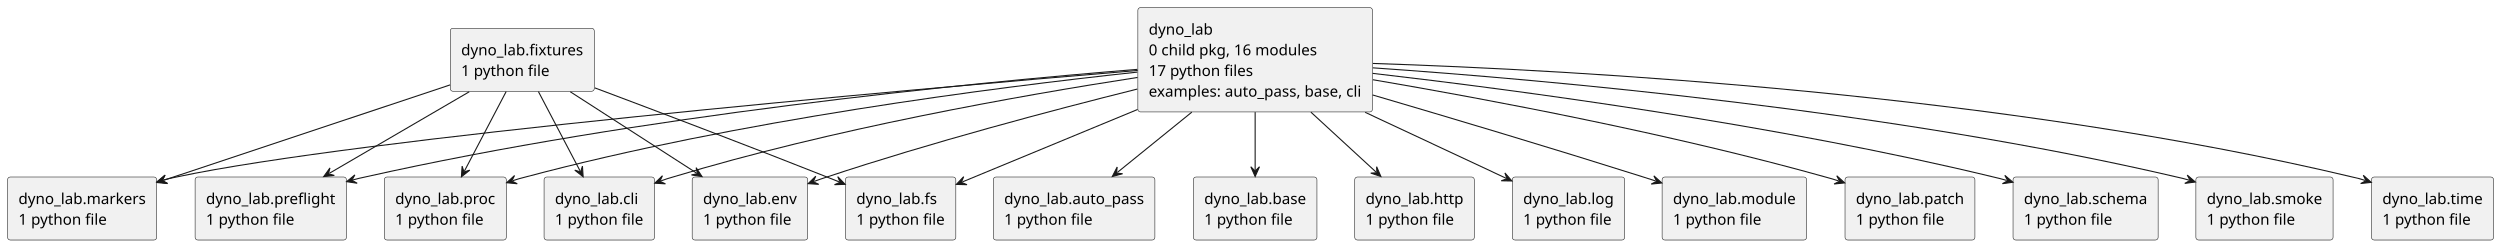
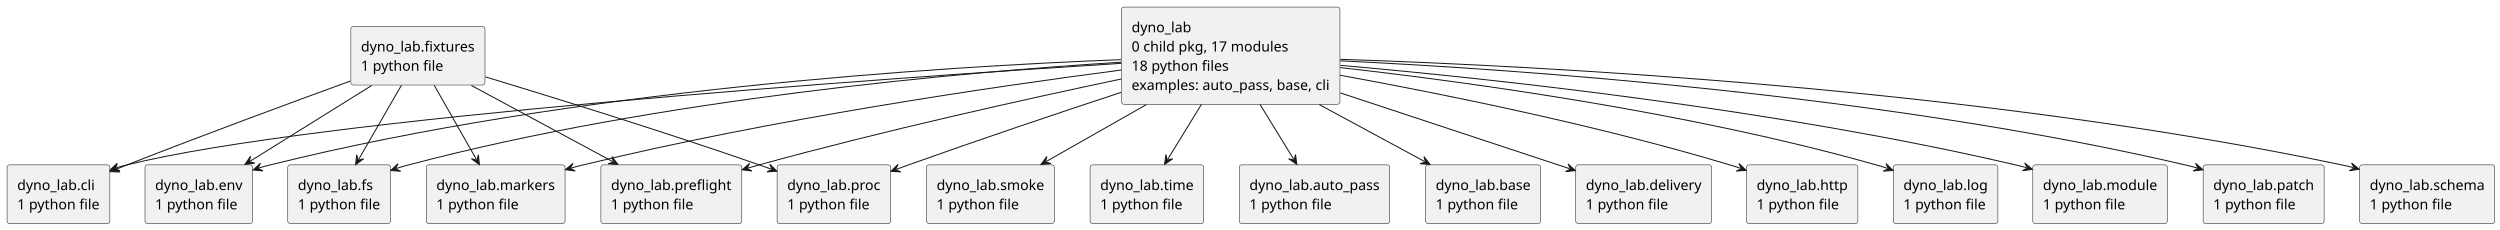
- <svg xmlns="http://www.w3.org/2000/svg" contentStyleType="text/css" data-diagram-type="DESCRIPTION" height="227px" preserveAspectRatio="none" style="width:2306px;height:227px;background:#FFFFFF;" version="1.1" viewBox="0 0 2306 227" width="2306px" zoomAndPan="magnify">
+ <svg xmlns="http://www.w3.org/2000/svg" contentStyleType="text/css" data-diagram-type="DESCRIPTION" height="227px" preserveAspectRatio="none" style="width:2476px;height:227px;background:#FFFFFF;" version="1.1" viewBox="0 0 2476 227" width="2476px" zoomAndPan="magnify">
  <defs />
  <g>
    <g class="entity" data-qualified-name="dyno_lab" data-source-line="4" id="ent0002">
-       <rect fill="#F1F1F1" height="96.272" rx="2.5" ry="2.5" style="stroke:#181818;stroke-width:0.5;" width="216.377" x="1049.56" y="7" />
-       <text fill="#000000" font-family="sans-serif" font-size="14" lengthAdjust="spacing" textLength="59.164" x="1059.56" y="31.966">dyno_lab</text>
-       <text fill="#000000" font-family="sans-serif" font-size="14" lengthAdjust="spacing" textLength="155.273" x="1059.56" y="51.034">0 child pkg, 16 modules</text>
-       <text fill="#000000" font-family="sans-serif" font-size="14" lengthAdjust="spacing" textLength="96.516" x="1059.56" y="70.102">17 python files</text>
-       <text fill="#000000" font-family="sans-serif" font-size="14" lengthAdjust="spacing" textLength="196.377" x="1059.56" y="89.17">examples: auto_pass, base, cli</text>
+       <rect fill="#F1F1F1" height="96.272" rx="2.5" ry="2.5" style="stroke:#181818;stroke-width:0.5;" width="216.377" x="1110.71" y="7" />
+       <text fill="#000000" font-family="sans-serif" font-size="14" lengthAdjust="spacing" textLength="59.164" x="1120.71" y="31.966">dyno_lab</text>
+       <text fill="#000000" font-family="sans-serif" font-size="14" lengthAdjust="spacing" textLength="155.273" x="1120.71" y="51.034">0 child pkg, 17 modules</text>
+       <text fill="#000000" font-family="sans-serif" font-size="14" lengthAdjust="spacing" textLength="96.516" x="1120.71" y="70.102">18 python files</text>
+       <text fill="#000000" font-family="sans-serif" font-size="14" lengthAdjust="spacing" textLength="196.377" x="1120.71" y="89.17">examples: auto_pass, base, cli</text>
    </g>
    <g class="entity" data-qualified-name="dyno_lab.auto_pass" data-source-line="5" id="ent0003">
-       <rect fill="#F1F1F1" height="58.136" rx="2.5" ry="2.5" style="stroke:#181818;stroke-width:0.5;" width="149.037" x="916.23" y="163.27" />
-       <text fill="#000000" font-family="sans-serif" font-size="14" lengthAdjust="spacing" textLength="129.037" x="926.23" y="188.236">dyno_lab.auto_pass</text>
-       <text fill="#000000" font-family="sans-serif" font-size="14" lengthAdjust="spacing" textLength="81.802" x="926.23" y="207.304">1 python file</text>
+       <rect fill="#F1F1F1" height="58.136" rx="2.5" ry="2.5" style="stroke:#181818;stroke-width:0.5;" width="149.037" x="1227.38" y="163.27" />
+       <text fill="#000000" font-family="sans-serif" font-size="14" lengthAdjust="spacing" textLength="129.037" x="1237.38" y="188.236">dyno_lab.auto_pass</text>
+       <text fill="#000000" font-family="sans-serif" font-size="14" lengthAdjust="spacing" textLength="81.802" x="1237.38" y="207.304">1 python file</text>
    </g>
    <g class="entity" data-qualified-name="dyno_lab.base" data-source-line="6" id="ent0004">
-       <rect fill="#F1F1F1" height="58.136" rx="2.5" ry="2.5" style="stroke:#181818;stroke-width:0.5;" width="113.982" x="1100.76" y="163.27" />
-       <text fill="#000000" font-family="sans-serif" font-size="14" lengthAdjust="spacing" textLength="93.982" x="1110.76" y="188.236">dyno_lab.base</text>
-       <text fill="#000000" font-family="sans-serif" font-size="14" lengthAdjust="spacing" textLength="81.802" x="1110.76" y="207.304">1 python file</text>
+       <rect fill="#F1F1F1" height="58.136" rx="2.5" ry="2.5" style="stroke:#181818;stroke-width:0.5;" width="113.982" x="1411.91" y="163.27" />
+       <text fill="#000000" font-family="sans-serif" font-size="14" lengthAdjust="spacing" textLength="93.982" x="1421.91" y="188.236">dyno_lab.base</text>
+       <text fill="#000000" font-family="sans-serif" font-size="14" lengthAdjust="spacing" textLength="81.802" x="1421.91" y="207.304">1 python file</text>
    </g>
    <g class="entity" data-qualified-name="dyno_lab.cli" data-source-line="7" id="ent0005">
-       <rect fill="#F1F1F1" height="58.136" rx="2.5" ry="2.5" style="stroke:#181818;stroke-width:0.5;" width="101.802" x="501.85" y="163.27" />
-       <text fill="#000000" font-family="sans-serif" font-size="14" lengthAdjust="spacing" textLength="76.86" x="511.85" y="188.236">dyno_lab.cli</text>
-       <text fill="#000000" font-family="sans-serif" font-size="14" lengthAdjust="spacing" textLength="81.802" x="511.85" y="207.304">1 python file</text>
-     </g>
-     <g class="entity" data-qualified-name="dyno_lab.env" data-source-line="8" id="ent0006">
-       <rect fill="#F1F1F1" height="58.136" rx="2.5" ry="2.5" style="stroke:#181818;stroke-width:0.5;" width="106.576" x="638.46" y="163.27" />
-       <text fill="#000000" font-family="sans-serif" font-size="14" lengthAdjust="spacing" textLength="86.576" x="648.46" y="188.236">dyno_lab.env</text>
-       <text fill="#000000" font-family="sans-serif" font-size="14" lengthAdjust="spacing" textLength="81.802" x="648.46" y="207.304">1 python file</text>
-     </g>
-     <g class="entity" data-qualified-name="dyno_lab.fixtures" data-source-line="9" id="ent0007">
-       <rect fill="#F1F1F1" height="58.136" rx="2.5" ry="2.5" style="stroke:#181818;stroke-width:0.5;" width="132.84" x="415.33" y="26.07" />
-       <text fill="#000000" font-family="sans-serif" font-size="14" lengthAdjust="spacing" textLength="112.84" x="425.33" y="51.036">dyno_lab.fixtures</text>
-       <text fill="#000000" font-family="sans-serif" font-size="14" lengthAdjust="spacing" textLength="81.802" x="425.33" y="70.104">1 python file</text>
-     </g>
-     <g class="entity" data-qualified-name="dyno_lab.fs" data-source-line="10" id="ent0008">
-       <rect fill="#F1F1F1" height="58.136" rx="2.5" ry="2.5" style="stroke:#181818;stroke-width:0.5;" width="101.802" x="779.85" y="163.27" />
-       <text fill="#000000" font-family="sans-serif" font-size="14" lengthAdjust="spacing" textLength="74.438" x="789.85" y="188.236">dyno_lab.fs</text>
-       <text fill="#000000" font-family="sans-serif" font-size="14" lengthAdjust="spacing" textLength="81.802" x="789.85" y="207.304">1 python file</text>
-     </g>
-     <g class="entity" data-qualified-name="dyno_lab.http" data-source-line="11" id="ent0009">
-       <rect fill="#F1F1F1" height="58.136" rx="2.5" ry="2.5" style="stroke:#181818;stroke-width:0.5;" width="110.286" x="1249.61" y="163.27" />
-       <text fill="#000000" font-family="sans-serif" font-size="14" lengthAdjust="spacing" textLength="90.286" x="1259.61" y="188.236">dyno_lab.http</text>
-       <text fill="#000000" font-family="sans-serif" font-size="14" lengthAdjust="spacing" textLength="81.802" x="1259.61" y="207.304">1 python file</text>
-     </g>
-     <g class="entity" data-qualified-name="dyno_lab.log" data-source-line="12" id="ent0010">
-       <rect fill="#F1F1F1" height="58.136" rx="2.5" ry="2.5" style="stroke:#181818;stroke-width:0.5;" width="103.608" x="1394.95" y="163.27" />
-       <text fill="#000000" font-family="sans-serif" font-size="14" lengthAdjust="spacing" textLength="83.608" x="1404.95" y="188.236">dyno_lab.log</text>
-       <text fill="#000000" font-family="sans-serif" font-size="14" lengthAdjust="spacing" textLength="81.802" x="1404.95" y="207.304">1 python file</text>
-     </g>
-     <g class="entity" data-qualified-name="dyno_lab.markers" data-source-line="13" id="ent0011">
-       <rect fill="#F1F1F1" height="58.136" rx="2.5" ry="2.5" style="stroke:#181818;stroke-width:0.5;" width="137.502" x="7" y="163.27" />
-       <text fill="#000000" font-family="sans-serif" font-size="14" lengthAdjust="spacing" textLength="117.502" x="17" y="188.236">dyno_lab.markers</text>
+       <rect fill="#F1F1F1" height="58.136" rx="2.5" ry="2.5" style="stroke:#181818;stroke-width:0.5;" width="101.802" x="7" y="163.27" />
+       <text fill="#000000" font-family="sans-serif" font-size="14" lengthAdjust="spacing" textLength="76.86" x="17" y="188.236">dyno_lab.cli</text>
      <text fill="#000000" font-family="sans-serif" font-size="14" lengthAdjust="spacing" textLength="81.802" x="17" y="207.304">1 python file</text>
    </g>
-     <g class="entity" data-qualified-name="dyno_lab.module" data-source-line="14" id="ent0012">
-       <rect fill="#F1F1F1" height="58.136" rx="2.5" ry="2.5" style="stroke:#181818;stroke-width:0.5;" width="133.246" x="1533.13" y="163.27" />
-       <text fill="#000000" font-family="sans-serif" font-size="14" lengthAdjust="spacing" textLength="113.246" x="1543.13" y="188.236">dyno_lab.module</text>
-       <text fill="#000000" font-family="sans-serif" font-size="14" lengthAdjust="spacing" textLength="81.802" x="1543.13" y="207.304">1 python file</text>
+     <g class="entity" data-qualified-name="dyno_lab.delivery" data-source-line="8" id="ent0006">
+       <rect fill="#F1F1F1" height="58.136" rx="2.5" ry="2.5" style="stroke:#181818;stroke-width:0.5;" width="134.576" x="1560.61" y="163.27" />
+       <text fill="#000000" font-family="sans-serif" font-size="14" lengthAdjust="spacing" textLength="114.576" x="1570.61" y="188.236">dyno_lab.delivery</text>
+       <text fill="#000000" font-family="sans-serif" font-size="14" lengthAdjust="spacing" textLength="81.802" x="1570.61" y="207.304">1 python file</text>
    </g>
-     <g class="entity" data-qualified-name="dyno_lab.patch" data-source-line="15" id="ent0013">
-       <rect fill="#F1F1F1" height="58.136" rx="2.5" ry="2.5" style="stroke:#181818;stroke-width:0.5;" width="119.806" x="1701.85" y="163.27" />
-       <text fill="#000000" font-family="sans-serif" font-size="14" lengthAdjust="spacing" textLength="99.806" x="1711.85" y="188.236">dyno_lab.patch</text>
-       <text fill="#000000" font-family="sans-serif" font-size="14" lengthAdjust="spacing" textLength="81.802" x="1711.85" y="207.304">1 python file</text>
+     <g class="entity" data-qualified-name="dyno_lab.env" data-source-line="9" id="ent0007">
+       <rect fill="#F1F1F1" height="58.136" rx="2.5" ry="2.5" style="stroke:#181818;stroke-width:0.5;" width="106.576" x="143.61" y="163.27" />
+       <text fill="#000000" font-family="sans-serif" font-size="14" lengthAdjust="spacing" textLength="86.576" x="153.61" y="188.236">dyno_lab.env</text>
+       <text fill="#000000" font-family="sans-serif" font-size="14" lengthAdjust="spacing" textLength="81.802" x="153.61" y="207.304">1 python file</text>
    </g>
-     <g class="entity" data-qualified-name="dyno_lab.preflight" data-source-line="16" id="ent0014">
-       <rect fill="#F1F1F1" height="58.136" rx="2.5" ry="2.5" style="stroke:#181818;stroke-width:0.5;" width="139.56" x="179.97" y="163.27" />
-       <text fill="#000000" font-family="sans-serif" font-size="14" lengthAdjust="spacing" textLength="119.559" x="189.97" y="188.236">dyno_lab.preflight</text>
-       <text fill="#000000" font-family="sans-serif" font-size="14" lengthAdjust="spacing" textLength="81.802" x="189.97" y="207.304">1 python file</text>
+     <g class="entity" data-qualified-name="dyno_lab.fixtures" data-source-line="10" id="ent0008">
+       <rect fill="#F1F1F1" height="58.136" rx="2.5" ry="2.5" style="stroke:#181818;stroke-width:0.5;" width="132.84" x="347.48" y="26.07" />
+       <text fill="#000000" font-family="sans-serif" font-size="14" lengthAdjust="spacing" textLength="112.84" x="357.48" y="51.036">dyno_lab.fixtures</text>
+       <text fill="#000000" font-family="sans-serif" font-size="14" lengthAdjust="spacing" textLength="81.802" x="357.48" y="70.104">1 python file</text>
    </g>
-     <g class="entity" data-qualified-name="dyno_lab.proc" data-source-line="17" id="ent0015">
-       <rect fill="#F1F1F1" height="58.136" rx="2.5" ry="2.5" style="stroke:#181818;stroke-width:0.5;" width="112.498" x="354.5" y="163.27" />
-       <text fill="#000000" font-family="sans-serif" font-size="14" lengthAdjust="spacing" textLength="92.498" x="364.5" y="188.236">dyno_lab.proc</text>
-       <text fill="#000000" font-family="sans-serif" font-size="14" lengthAdjust="spacing" textLength="81.802" x="364.5" y="207.304">1 python file</text>
+     <g class="entity" data-qualified-name="dyno_lab.fs" data-source-line="11" id="ent0009">
+       <rect fill="#F1F1F1" height="58.136" rx="2.5" ry="2.5" style="stroke:#181818;stroke-width:0.5;" width="101.802" x="285" y="163.27" />
+       <text fill="#000000" font-family="sans-serif" font-size="14" lengthAdjust="spacing" textLength="74.438" x="295" y="188.236">dyno_lab.fs</text>
+       <text fill="#000000" font-family="sans-serif" font-size="14" lengthAdjust="spacing" textLength="81.802" x="295" y="207.304">1 python file</text>
    </g>
-     <g class="entity" data-qualified-name="dyno_lab.schema" data-source-line="18" id="ent0016">
-       <rect fill="#F1F1F1" height="58.136" rx="2.5" ry="2.5" style="stroke:#181818;stroke-width:0.5;" width="133.834" x="1856.83" y="163.27" />
-       <text fill="#000000" font-family="sans-serif" font-size="14" lengthAdjust="spacing" textLength="113.834" x="1866.83" y="188.236">dyno_lab.schema</text>
-       <text fill="#000000" font-family="sans-serif" font-size="14" lengthAdjust="spacing" textLength="81.802" x="1866.83" y="207.304">1 python file</text>
+     <g class="entity" data-qualified-name="dyno_lab.http" data-source-line="12" id="ent0010">
+       <rect fill="#F1F1F1" height="58.136" rx="2.5" ry="2.5" style="stroke:#181818;stroke-width:0.5;" width="110.286" x="1729.76" y="163.27" />
+       <text fill="#000000" font-family="sans-serif" font-size="14" lengthAdjust="spacing" textLength="90.286" x="1739.76" y="188.236">dyno_lab.http</text>
+       <text fill="#000000" font-family="sans-serif" font-size="14" lengthAdjust="spacing" textLength="81.802" x="1739.76" y="207.304">1 python file</text>
    </g>
-     <g class="entity" data-qualified-name="dyno_lab.smoke" data-source-line="19" id="ent0017">
-       <rect fill="#F1F1F1" height="58.136" rx="2.5" ry="2.5" style="stroke:#181818;stroke-width:0.5;" width="126.554" x="2025.47" y="163.27" />
-       <text fill="#000000" font-family="sans-serif" font-size="14" lengthAdjust="spacing" textLength="106.554" x="2035.47" y="188.236">dyno_lab.smoke</text>
-       <text fill="#000000" font-family="sans-serif" font-size="14" lengthAdjust="spacing" textLength="81.802" x="2035.47" y="207.304">1 python file</text>
+     <g class="entity" data-qualified-name="dyno_lab.log" data-source-line="13" id="ent0011">
+       <rect fill="#F1F1F1" height="58.136" rx="2.5" ry="2.5" style="stroke:#181818;stroke-width:0.5;" width="103.608" x="1875.1" y="163.27" />
+       <text fill="#000000" font-family="sans-serif" font-size="14" lengthAdjust="spacing" textLength="83.608" x="1885.1" y="188.236">dyno_lab.log</text>
+       <text fill="#000000" font-family="sans-serif" font-size="14" lengthAdjust="spacing" textLength="81.802" x="1885.1" y="207.304">1 python file</text>
    </g>
-     <g class="entity" data-qualified-name="dyno_lab.time" data-source-line="20" id="ent0018">
-       <rect fill="#F1F1F1" height="58.136" rx="2.5" ry="2.5" style="stroke:#181818;stroke-width:0.5;" width="112.568" x="2187.47" y="163.27" />
-       <text fill="#000000" font-family="sans-serif" font-size="14" lengthAdjust="spacing" textLength="92.568" x="2197.47" y="188.236">dyno_lab.time</text>
-       <text fill="#000000" font-family="sans-serif" font-size="14" lengthAdjust="spacing" textLength="81.802" x="2197.47" y="207.304">1 python file</text>
+     <g class="entity" data-qualified-name="dyno_lab.markers" data-source-line="14" id="ent0012">
+       <rect fill="#F1F1F1" height="58.136" rx="2.5" ry="2.5" style="stroke:#181818;stroke-width:0.5;" width="137.502" x="422.15" y="163.27" />
+       <text fill="#000000" font-family="sans-serif" font-size="14" lengthAdjust="spacing" textLength="117.502" x="432.15" y="188.236">dyno_lab.markers</text>
+       <text fill="#000000" font-family="sans-serif" font-size="14" lengthAdjust="spacing" textLength="81.802" x="432.15" y="207.304">1 python file</text>
    </g>
-     <g class="link" data-entity-1="ent0002" data-entity-2="ent0003" data-link-type="dependency" data-source-line="21" id="lnk19">
-       <path d="M1099.34,103.43 C1074.89,123.23 1051.934,141.816 1030.664,159.026" fill="none" id="dyno_lab-to-dyno_lab.auto_pass" style="stroke:#181818;stroke-width:1;" />
-       <polygon fill="#181818" points="1026,162.8,1035.513,160.249,1029.887,159.655,1030.48,154.029,1026,162.8" style="stroke:#181818;stroke-width:1;" />
+     <g class="entity" data-qualified-name="dyno_lab.module" data-source-line="15" id="ent0013">
+       <rect fill="#F1F1F1" height="58.136" rx="2.5" ry="2.5" style="stroke:#181818;stroke-width:0.5;" width="133.246" x="2013.28" y="163.27" />
+       <text fill="#000000" font-family="sans-serif" font-size="14" lengthAdjust="spacing" textLength="113.246" x="2023.28" y="188.236">dyno_lab.module</text>
+       <text fill="#000000" font-family="sans-serif" font-size="14" lengthAdjust="spacing" textLength="81.802" x="2023.28" y="207.304">1 python file</text>
    </g>
-     <g class="link" data-entity-1="ent0002" data-entity-2="ent0004" data-link-type="dependency" data-source-line="22" id="lnk20">
-       <path d="M1157.75,103.43 C1157.75,123.23 1157.75,139.59 1157.75,156.8" fill="none" id="dyno_lab-to-dyno_lab.base" style="stroke:#181818;stroke-width:1;" />
-       <polygon fill="#181818" points="1157.75,162.8,1161.75,153.8,1157.75,157.8,1153.75,153.8,1157.75,162.8" style="stroke:#181818;stroke-width:1;" />
+     <g class="entity" data-qualified-name="dyno_lab.patch" data-source-line="16" id="ent0014">
+       <rect fill="#F1F1F1" height="58.136" rx="2.5" ry="2.5" style="stroke:#181818;stroke-width:0.5;" width="119.806" x="2182" y="163.27" />
+       <text fill="#000000" font-family="sans-serif" font-size="14" lengthAdjust="spacing" textLength="99.806" x="2192" y="188.236">dyno_lab.patch</text>
+       <text fill="#000000" font-family="sans-serif" font-size="14" lengthAdjust="spacing" textLength="81.802" x="2192" y="207.304">1 python file</text>
    </g>
-     <g class="link" data-entity-1="ent0002" data-entity-2="ent0005" data-link-type="dependency" data-source-line="23" id="lnk21">
-       <path d="M1049.25,71.43 C939.69,88.34 766.32,119.17 620.75,163.27 C615.25,164.94 615.205,164.801 609.605,166.881" fill="none" id="dyno_lab-to-dyno_lab.cli" style="stroke:#181818;stroke-width:1;" />
-       <polygon fill="#181818" points="603.98,168.97,613.81,169.586,608.667,167.229,611.024,162.087,603.98,168.97" style="stroke:#181818;stroke-width:1;" />
+     <g class="entity" data-qualified-name="dyno_lab.preflight" data-source-line="17" id="ent0015">
+       <rect fill="#F1F1F1" height="58.136" rx="2.5" ry="2.5" style="stroke:#181818;stroke-width:0.5;" width="139.56" x="595.12" y="163.27" />
+       <text fill="#000000" font-family="sans-serif" font-size="14" lengthAdjust="spacing" textLength="119.559" x="605.12" y="188.236">dyno_lab.preflight</text>
+       <text fill="#000000" font-family="sans-serif" font-size="14" lengthAdjust="spacing" textLength="81.802" x="605.12" y="207.304">1 python file</text>
    </g>
-     <g class="link" data-entity-1="ent0002" data-entity-2="ent0006" data-link-type="dependency" data-source-line="24" id="lnk22">
-       <path d="M1049.07,82.14 C969.17,102.09 858.34,131.53 762.75,163.27 C757.09,165.15 756.856,165.155 751.026,167.315" fill="none" id="dyno_lab-to-dyno_lab.env" style="stroke:#181818;stroke-width:1;" />
-       <polygon fill="#181818" points="745.4,169.4,755.229,170.024,750.088,167.663,752.45,162.522,745.4,169.4" style="stroke:#181818;stroke-width:1;" />
+     <g class="entity" data-qualified-name="dyno_lab.proc" data-source-line="18" id="ent0016">
+       <rect fill="#F1F1F1" height="58.136" rx="2.5" ry="2.5" style="stroke:#181818;stroke-width:0.5;" width="112.498" x="769.65" y="163.27" />
+       <text fill="#000000" font-family="sans-serif" font-size="14" lengthAdjust="spacing" textLength="92.498" x="779.65" y="188.236">dyno_lab.proc</text>
+       <text fill="#000000" font-family="sans-serif" font-size="14" lengthAdjust="spacing" textLength="81.802" x="779.65" y="207.304">1 python file</text>
    </g>
-     <g class="link" data-entity-1="ent0002" data-entity-2="ent0008" data-link-type="dependency" data-source-line="25" id="lnk23">
-       <path d="M1049.32,100.97 C992.99,124.26 932.325,149.348 887.665,167.808" fill="none" id="dyno_lab-to-dyno_lab.fs" style="stroke:#181818;stroke-width:1;" />
-       <polygon fill="#181818" points="882.12,170.1,891.966,170.359,886.741,168.19,888.909,162.965,882.12,170.1" style="stroke:#181818;stroke-width:1;" />
+     <g class="entity" data-qualified-name="dyno_lab.schema" data-source-line="19" id="ent0017">
+       <rect fill="#F1F1F1" height="58.136" rx="2.5" ry="2.5" style="stroke:#181818;stroke-width:0.5;" width="133.834" x="2336.98" y="163.27" />
+       <text fill="#000000" font-family="sans-serif" font-size="14" lengthAdjust="spacing" textLength="113.834" x="2346.98" y="188.236">dyno_lab.schema</text>
+       <text fill="#000000" font-family="sans-serif" font-size="14" lengthAdjust="spacing" textLength="81.802" x="2346.98" y="207.304">1 python file</text>
    </g>
-     <g class="link" data-entity-1="ent0002" data-entity-2="ent0009" data-link-type="dependency" data-source-line="26" id="lnk24">
-       <path d="M1209.16,103.43 C1230.69,123.23 1250.583,141.529 1269.303,158.739" fill="none" id="dyno_lab-to-dyno_lab.http" style="stroke:#181818;stroke-width:1;" />
-       <polygon fill="#181818" points="1273.72,162.8,1269.802,153.764,1270.039,159.416,1264.387,159.654,1273.72,162.8" style="stroke:#181818;stroke-width:1;" />
+     <g class="entity" data-qualified-name="dyno_lab.smoke" data-source-line="20" id="ent0018">
+       <rect fill="#F1F1F1" height="58.136" rx="2.5" ry="2.5" style="stroke:#181818;stroke-width:0.5;" width="126.554" x="917.62" y="163.27" />
+       <text fill="#000000" font-family="sans-serif" font-size="14" lengthAdjust="spacing" textLength="106.554" x="927.62" y="188.236">dyno_lab.smoke</text>
+       <text fill="#000000" font-family="sans-serif" font-size="14" lengthAdjust="spacing" textLength="81.802" x="927.62" y="207.304">1 python file</text>
    </g>
-     <g class="link" data-entity-1="ent0002" data-entity-2="ent0010" data-link-type="dependency" data-source-line="27" id="lnk25">
-       <path d="M1259.23,103.62 C1304.94,125 1351.526,146.787 1389.156,164.397" fill="none" id="dyno_lab-to-dyno_lab.log" style="stroke:#181818;stroke-width:1;" />
-       <polygon fill="#181818" points="1394.59,166.94,1388.134,159.502,1390.061,164.821,1384.743,166.748,1394.59,166.94" style="stroke:#181818;stroke-width:1;" />
+     <g class="entity" data-qualified-name="dyno_lab.time" data-source-line="21" id="ent0019">
+       <rect fill="#F1F1F1" height="58.136" rx="2.5" ry="2.5" style="stroke:#181818;stroke-width:0.5;" width="112.568" x="1079.62" y="163.27" />
+       <text fill="#000000" font-family="sans-serif" font-size="14" lengthAdjust="spacing" textLength="92.568" x="1089.62" y="188.236">dyno_lab.time</text>
+       <text fill="#000000" font-family="sans-serif" font-size="14" lengthAdjust="spacing" textLength="81.802" x="1089.62" y="207.304">1 python file</text>
    </g>
-     <g class="link" data-entity-1="ent0002" data-entity-2="ent0011" data-link-type="dependency" data-source-line="28" id="lnk26">
-       <path d="M1049.39,64.98 C827.86,83.52 329.93,127.7 162.75,163.27 C156.85,164.53 156.579,164.451 150.529,166.101" fill="none" id="dyno_lab-to-dyno_lab.markers" style="stroke:#181818;stroke-width:1;" />
-       <polygon fill="#181818" points="144.74,167.68,154.475,169.171,149.564,166.364,152.37,161.453,144.74,167.68" style="stroke:#181818;stroke-width:1;" />
+     <g class="link" data-entity-1="ent0002" data-entity-2="ent0003" data-link-type="dependency" data-source-line="22" id="lnk20">
+       <path d="M1247.93,103.43 C1260.08,123.23 1270.67,140.477 1281.24,157.687" fill="none" id="dyno_lab-to-dyno_lab.auto_pass" style="stroke:#181818;stroke-width:1;" />
+       <polygon fill="#181818" points="1284.38,162.8,1283.078,153.037,1281.763,158.539,1276.261,157.224,1284.38,162.8" style="stroke:#181818;stroke-width:1;" />
    </g>
-     <g class="link" data-entity-1="ent0002" data-entity-2="ent0012" data-link-type="dependency" data-source-line="29" id="lnk27">
-       <path d="M1266.12,87.6 C1337.26,108.49 1432.25,136.84 1515.75,163.27 C1521.32,165.04 1521.384,165.044 1527.164,166.924" fill="none" id="dyno_lab-to-dyno_lab.module" style="stroke:#181818;stroke-width:1;" />
-       <polygon fill="#181818" points="1532.87,168.78,1525.549,162.192,1528.115,167.233,1523.074,169.8,1532.87,168.78" style="stroke:#181818;stroke-width:1;" />
+     <g class="link" data-entity-1="ent0002" data-entity-2="ent0004" data-link-type="dependency" data-source-line="23" id="lnk21">
+       <path d="M1306.69,103.62 C1343.27,123.4 1379.252,142.856 1411.002,160.026" fill="none" id="dyno_lab-to-dyno_lab.base" style="stroke:#181818;stroke-width:1;" />
+       <polygon fill="#181818" points="1416.28,162.88,1410.266,155.08,1411.882,160.502,1406.461,162.117,1416.28,162.88" style="stroke:#181818;stroke-width:1;" />
    </g>
-     <g class="link" data-entity-1="ent0002" data-entity-2="ent0013" data-link-type="dependency" data-source-line="30" id="lnk28">
-       <path d="M1266.38,73.54 C1373.51,91.8 1541.4,123.39 1683.75,163.27 C1689.57,164.9 1689.876,164.9 1695.856,166.85" fill="none" id="dyno_lab-to-dyno_lab.patch" style="stroke:#181818;stroke-width:1;" />
-       <polygon fill="#181818" points="1701.56,168.71,1694.244,162.117,1696.806,167.16,1691.763,169.723,1701.56,168.71" style="stroke:#181818;stroke-width:1;" />
+     <g class="link" data-entity-1="ent0002" data-entity-2="ent0005" data-link-type="dependency" data-source-line="24" id="lnk22">
+       <path d="M1110.54,62.7 C872.54,77.78 310.66,117.16 125.9,163.27 C120.32,164.67 120.274,164.462 114.634,166.431" fill="none" id="dyno_lab-to-dyno_lab.cli" style="stroke:#181818;stroke-width:1;" />
+       <polygon fill="#181818" points="108.97,168.41,118.786,169.219,113.69,166.761,116.148,161.666,108.97,168.41" style="stroke:#181818;stroke-width:1;" />
    </g>
-     <g class="link" data-entity-1="ent0002" data-entity-2="ent0014" data-link-type="dependency" data-source-line="31" id="lnk29">
-       <path d="M1049.07,63.98 C890.85,76.81 588.5,106.74 336.75,163.27 C331.18,164.53 331.234,164.385 325.504,165.965" fill="none" id="dyno_lab-to-dyno_lab.preflight" style="stroke:#181818;stroke-width:1;" />
-       <polygon fill="#181818" points="319.72,167.56,329.459,169.024,324.54,166.231,327.333,161.311,319.72,167.56" style="stroke:#181818;stroke-width:1;" />
+     <g class="link" data-entity-1="ent0002" data-entity-2="ent0006" data-link-type="dependency" data-source-line="25" id="lnk23">
+       <path d="M1327.43,92.02 C1401.39,116.46 1491.303,146.187 1554.583,167.107" fill="none" id="dyno_lab-to-dyno_lab.delivery" style="stroke:#181818;stroke-width:1;" />
+       <polygon fill="#181818" points="1560.28,168.99,1552.99,162.367,1555.533,167.421,1550.479,169.963,1560.28,168.99" style="stroke:#181818;stroke-width:1;" />
    </g>
-     <g class="link" data-entity-1="ent0002" data-entity-2="ent0015" data-link-type="dependency" data-source-line="32" id="lnk30">
-       <path d="M1049.1,66.51 C914.86,80.91 680.25,111.22 484.75,163.27 C479.04,164.79 478.853,164.706 473.023,166.646" fill="none" id="dyno_lab-to-dyno_lab.proc" style="stroke:#181818;stroke-width:1;" />
-       <polygon fill="#181818" points="467.33,168.54,477.133,169.494,472.074,166.961,474.607,161.903,467.33,168.54" style="stroke:#181818;stroke-width:1;" />
+     <g class="link" data-entity-1="ent0002" data-entity-2="ent0007" data-link-type="dependency" data-source-line="26" id="lnk24">
+       <path d="M1110.29,59.08 C931.94,65.96 566.95,88.72 267.9,163.27 C262.24,164.68 262.114,164.519 256.374,166.459" fill="none" id="dyno_lab-to-dyno_lab.env" style="stroke:#181818;stroke-width:1;" />
+       <polygon fill="#181818" points="250.69,168.38,260.497,169.288,255.427,166.779,257.935,161.709,250.69,168.38" style="stroke:#181818;stroke-width:1;" />
    </g>
-     <g class="link" data-entity-1="ent0002" data-entity-2="ent0016" data-link-type="dependency" data-source-line="33" id="lnk31">
-       <path d="M1266.15,67.67 C1401.42,83.31 1639.26,114.98 1838.75,163.27 C1844.64,164.7 1844.948,164.667 1851.008,166.427" fill="none" id="dyno_lab-to-dyno_lab.schema" style="stroke:#181818;stroke-width:1;" />
-       <polygon fill="#181818" points="1856.77,168.1,1849.243,161.749,1851.968,166.706,1847.012,169.431,1856.77,168.1" style="stroke:#181818;stroke-width:1;" />
+     <g class="link" data-entity-1="ent0002" data-entity-2="ent0009" data-link-type="dependency" data-source-line="27" id="lnk25">
+       <path d="M1110.54,61.59 C952.93,71.5 652.25,97.84 404.9,163.27 C399.02,164.83 398.635,164.755 392.685,166.865" fill="none" id="dyno_lab-to-dyno_lab.fs" style="stroke:#181818;stroke-width:1;" />
+       <polygon fill="#181818" points="387.03,168.87,396.849,169.632,391.743,167.199,394.175,162.092,387.03,168.87" style="stroke:#181818;stroke-width:1;" />
    </g>
-     <g class="link" data-entity-1="ent0002" data-entity-2="ent0017" data-link-type="dependency" data-source-line="34" id="lnk32">
-       <path d="M1266.37,62.57 C1429.23,73.84 1745.59,102.04 2007.75,163.27 C2013.4,164.59 2013.458,164.451 2019.248,166.171" fill="none" id="dyno_lab-to-dyno_lab.smoke" style="stroke:#181818;stroke-width:1;" />
-       <polygon fill="#181818" points="2025,167.88,2017.512,161.483,2020.207,166.456,2015.234,169.151,2025,167.88" style="stroke:#181818;stroke-width:1;" />
+     <g class="link" data-entity-1="ent0002" data-entity-2="ent0010" data-link-type="dependency" data-source-line="28" id="lnk26">
+       <path d="M1327.11,74.51 C1428.04,92.84 1582.24,123.91 1712.9,163.27 C1718.3,164.9 1718.201,164.755 1723.732,166.705" fill="none" id="dyno_lab-to-dyno_lab.http" style="stroke:#181818;stroke-width:1;" />
+       <polygon fill="#181818" points="1729.39,168.7,1722.232,161.935,1724.675,167.037,1719.572,169.479,1729.39,168.7" style="stroke:#181818;stroke-width:1;" />
    </g>
-     <g class="link" data-entity-1="ent0002" data-entity-2="ent0018" data-link-type="dependency" data-source-line="35" id="lnk33">
-       <path d="M1266.38,58.52 C1453.37,64.64 1847.08,86.36 2169.75,163.27 C2175.5,164.64 2175.688,164.514 2181.538,166.394" fill="none" id="dyno_lab-to-dyno_lab.time" style="stroke:#181818;stroke-width:1;" />
-       <polygon fill="#181818" points="2187.25,168.23,2179.905,161.668,2182.49,166.7,2177.458,169.285,2187.25,168.23" style="stroke:#181818;stroke-width:1;" />
+     <g class="link" data-entity-1="ent0002" data-entity-2="ent0011" data-link-type="dependency" data-source-line="29" id="lnk27">
+       <path d="M1327.34,66.95 C1455.76,81.43 1675.28,111.5 1857.9,163.27 C1863.5,164.86 1863.614,164.729 1869.314,166.779" fill="none" id="dyno_lab-to-dyno_lab.log" style="stroke:#181818;stroke-width:1;" />
+       <polygon fill="#181818" points="1874.96,168.81,1867.845,162,1870.255,167.118,1865.137,169.528,1874.96,168.81" style="stroke:#181818;stroke-width:1;" />
    </g>
-     <g class="link" data-entity-1="ent0007" data-entity-2="ent0005" data-link-type="dependency" data-source-line="36" id="lnk34">
-       <path d="M496.63,84.48 C508.75,107.56 522.98,134.658 535.1,157.728" fill="none" id="dyno_lab.fixtures-to-dyno_lab.cli" style="stroke:#181818;stroke-width:1;" />
-       <polygon fill="#181818" points="537.89,163.04,537.245,153.212,535.565,158.614,530.163,156.933,537.89,163.04" style="stroke:#181818;stroke-width:1;" />
+     <g class="link" data-entity-1="ent0002" data-entity-2="ent0012" data-link-type="dependency" data-source-line="30" id="lnk28">
+       <path d="M1110.46,69.33 C982.2,86.07 762.76,118.26 577.9,163.27 C572.04,164.7 571.767,164.665 565.737,166.395" fill="none" id="dyno_lab-to-dyno_lab.markers" style="stroke:#181818;stroke-width:1;" />
+       <polygon fill="#181818" points="559.97,168.05,569.724,169.413,564.776,166.671,567.518,161.723,559.97,168.05" style="stroke:#181818;stroke-width:1;" />
    </g>
-     <g class="link" data-entity-1="ent0007" data-entity-2="ent0006" data-link-type="dependency" data-source-line="37" id="lnk35">
-       <path d="M526.03,84.65 C561.77,107.66 606.765,136.622 642.485,159.622" fill="none" id="dyno_lab.fixtures-to-dyno_lab.env" style="stroke:#181818;stroke-width:1;" />
-       <polygon fill="#181818" points="647.53,162.87,642.129,154.635,643.326,160.163,637.798,161.361,647.53,162.87" style="stroke:#181818;stroke-width:1;" />
+     <g class="link" data-entity-1="ent0002" data-entity-2="ent0013" data-link-type="dependency" data-source-line="31" id="lnk29">
+       <path d="M1327.52,64.71 C1478.82,78.1 1760.88,108.31 1995.9,163.27 C2001.44,164.57 2001.362,164.428 2007.052,166.058" fill="none" id="dyno_lab-to-dyno_lab.module" style="stroke:#181818;stroke-width:1;" />
+       <polygon fill="#181818" points="2012.82,167.71,2005.27,161.386,2008.013,166.333,2003.066,169.077,2012.82,167.71" style="stroke:#181818;stroke-width:1;" />
    </g>
-     <g class="link" data-entity-1="ent0007" data-entity-2="ent0008" data-link-type="dependency" data-source-line="38" id="lnk36">
-       <path d="M548.66,81.06 C605.72,102.46 689.84,134.33 762.75,163.27 C768.21,165.44 768.351,165.481 774.011,167.781" fill="none" id="dyno_lab.fixtures-to-dyno_lab.fs" style="stroke:#181818;stroke-width:1;" />
-       <polygon fill="#181818" points="779.57,170.04,772.738,162.946,774.938,168.158,769.726,170.357,779.57,170.04" style="stroke:#181818;stroke-width:1;" />
+     <g class="link" data-entity-1="ent0002" data-entity-2="ent0014" data-link-type="dependency" data-source-line="32" id="lnk30">
+       <path d="M1327.29,60.24 C1504.41,68.77 1866.02,93.79 2163.9,163.27 C2169.79,164.65 2170.103,164.573 2176.113,166.413" fill="none" id="dyno_lab-to-dyno_lab.patch" style="stroke:#181818;stroke-width:1;" />
+       <polygon fill="#181818" points="2181.85,168.17,2174.415,161.71,2177.069,166.706,2172.073,169.36,2181.85,168.17" style="stroke:#181818;stroke-width:1;" />
    </g>
-     <g class="link" data-entity-1="ent0007" data-entity-2="ent0011" data-link-type="dependency" data-source-line="39" id="lnk37">
-       <path d="M415.16,78.31 C340.59,103.15 225.993,141.315 150.443,166.465" fill="none" id="dyno_lab.fixtures-to-dyno_lab.markers" style="stroke:#181818;stroke-width:1;" />
-       <polygon fill="#181818" points="144.75,168.36,154.553,169.313,149.494,166.781,152.026,161.722,144.75,168.36" style="stroke:#181818;stroke-width:1;" />
+     <g class="link" data-entity-1="ent0002" data-entity-2="ent0015" data-link-type="dependency" data-source-line="33" id="lnk31">
+       <path d="M1110.66,78.19 C1015.58,98.22 873.8,129.7 751.9,163.27 C746.39,164.79 746.459,164.722 740.769,166.422" fill="none" id="dyno_lab-to-dyno_lab.preflight" style="stroke:#181818;stroke-width:1;" />
+       <polygon fill="#181818" points="735.02,168.14,744.788,169.396,739.811,166.709,742.498,161.731,735.02,168.14" style="stroke:#181818;stroke-width:1;" />
    </g>
-     <g class="link" data-entity-1="ent0007" data-entity-2="ent0014" data-link-type="dependency" data-source-line="40" id="lnk38">
-       <path d="M432.83,84.65 C393.35,107.66 343.254,136.849 303.784,159.849" fill="none" id="dyno_lab.fixtures-to-dyno_lab.preflight" style="stroke:#181818;stroke-width:1;" />
-       <polygon fill="#181818" points="298.6,162.87,308.39,161.795,302.92,160.353,304.362,154.883,298.6,162.87" style="stroke:#181818;stroke-width:1;" />
+     <g class="link" data-entity-1="ent0002" data-entity-2="ent0016" data-link-type="dependency" data-source-line="34" id="lnk32">
+       <path d="M1110.39,91.43 C1048.51,111.84 969.63,138.35 899.9,163.27 C894.21,165.31 893.916,165.385 888.006,167.575" fill="none" id="dyno_lab-to-dyno_lab.proc" style="stroke:#181818;stroke-width:1;" />
+       <polygon fill="#181818" points="882.38,169.66,892.209,170.284,887.068,167.923,889.429,162.782,882.38,169.66" style="stroke:#181818;stroke-width:1;" />
    </g>
-     <g class="link" data-entity-1="ent0007" data-entity-2="ent0015" data-link-type="dependency" data-source-line="41" id="lnk39">
-       <path d="M466.87,84.48 C454.75,107.56 440.519,134.657 428.409,157.727" fill="none" id="dyno_lab.fixtures-to-dyno_lab.proc" style="stroke:#181818;stroke-width:1;" />
-       <polygon fill="#181818" points="425.62,163.04,433.345,156.93,427.944,158.613,426.261,153.212,425.62,163.04" style="stroke:#181818;stroke-width:1;" />
+     <g class="link" data-entity-1="ent0002" data-entity-2="ent0017" data-link-type="dependency" data-source-line="35" id="lnk33">
+       <path d="M1327.45,58.75 C1526.2,65.29 1961.02,87.74 2318.9,163.27 C2324.68,164.49 2324.825,164.377 2330.745,166.007" fill="none" id="dyno_lab-to-dyno_lab.schema" style="stroke:#181818;stroke-width:1;" />
+       <polygon fill="#181818" points="2336.53,167.6,2328.915,161.354,2331.709,166.273,2326.791,169.067,2336.53,167.6" style="stroke:#181818;stroke-width:1;" />
+     </g>
+     <g class="link" data-entity-1="ent0002" data-entity-2="ent0018" data-link-type="dependency" data-source-line="36" id="lnk34">
+       <path d="M1135.33,103.62 C1100.5,123.4 1066.437,142.746 1036.217,159.916" fill="none" id="dyno_lab-to-dyno_lab.smoke" style="stroke:#181818;stroke-width:1;" />
+       <polygon fill="#181818" points="1031,162.88,1040.801,161.912,1035.347,160.41,1036.849,154.956,1031,162.88" style="stroke:#181818;stroke-width:1;" />
+     </g>
+     <g class="link" data-entity-1="ent0002" data-entity-2="ent0019" data-link-type="dependency" data-source-line="37" id="lnk35">
+       <path d="M1189.87,103.43 C1177.72,123.23 1167.13,140.477 1156.56,157.687" fill="none" id="dyno_lab-to-dyno_lab.time" style="stroke:#181818;stroke-width:1;" />
+       <polygon fill="#181818" points="1153.42,162.8,1161.539,157.224,1156.037,158.539,1154.722,153.037,1153.42,162.8" style="stroke:#181818;stroke-width:1;" />
+     </g>
+     <g class="link" data-entity-1="ent0008" data-entity-2="ent0005" data-link-type="dependency" data-source-line="38" id="lnk36">
+       <path d="M347.01,80.26 C288.48,101.55 201.27,133.71 125.9,163.27 C120.43,165.42 120.29,165.445 114.62,167.745" fill="none" id="dyno_lab.fixtures-to-dyno_lab.cli" style="stroke:#181818;stroke-width:1;" />
+       <polygon fill="#181818" points="109.06,170,118.903,170.324,113.693,168.12,115.896,162.91,109.06,170" style="stroke:#181818;stroke-width:1;" />
+     </g>
+     <g class="link" data-entity-1="ent0008" data-entity-2="ent0007" data-link-type="dependency" data-source-line="39" id="lnk37">
+       <path d="M368.15,84.65 C331.22,107.66 284.603,136.697 247.683,159.697" fill="none" id="dyno_lab.fixtures-to-dyno_lab.env" style="stroke:#181818;stroke-width:1;" />
+       <polygon fill="#181818" points="242.59,162.87,252.344,161.506,246.834,160.226,248.114,154.716,242.59,162.87" style="stroke:#181818;stroke-width:1;" />
+     </g>
+     <g class="link" data-entity-1="ent0008" data-entity-2="ent0009" data-link-type="dependency" data-source-line="40" id="lnk38">
+       <path d="M397.55,84.48 C384.24,107.56 368.538,134.773 355.228,157.843" fill="none" id="dyno_lab.fixtures-to-dyno_lab.fs" style="stroke:#181818;stroke-width:1;" />
+       <polygon fill="#181818" points="352.23,163.04,360.192,157.243,354.729,158.709,353.263,153.245,352.23,163.04" style="stroke:#181818;stroke-width:1;" />
+     </g>
+     <g class="link" data-entity-1="ent0008" data-entity-2="ent0012" data-link-type="dependency" data-source-line="41" id="lnk39">
+       <path d="M430.04,84.48 C443.18,107.56 458.671,134.756 471.81,157.826" fill="none" id="dyno_lab.fixtures-to-dyno_lab.markers" style="stroke:#181818;stroke-width:1;" />
+       <polygon fill="#181818" points="474.78,163.04,473.801,153.24,472.305,158.695,466.85,157.199,474.78,163.04" style="stroke:#181818;stroke-width:1;" />
+     </g>
+     <g class="link" data-entity-1="ent0008" data-entity-2="ent0015" data-link-type="dependency" data-source-line="42" id="lnk40">
+       <path d="M466.82,84.65 C509.54,107.66 564.068,137.025 606.768,160.025" fill="none" id="dyno_lab.fixtures-to-dyno_lab.preflight" style="stroke:#181818;stroke-width:1;" />
+       <polygon fill="#181818" points="612.05,162.87,606.023,155.08,607.648,160.499,602.23,162.124,612.05,162.87" style="stroke:#181818;stroke-width:1;" />
+     </g>
+     <g class="link" data-entity-1="ent0008" data-entity-2="ent0016" data-link-type="dependency" data-source-line="43" id="lnk41">
+       <path d="M480.64,76.09 C549.08,96.84 658.44,130.77 751.9,163.27 C757.61,165.26 757.907,165.325 763.827,167.495" fill="none" id="dyno_lab.fixtures-to-dyno_lab.proc" style="stroke:#181818;stroke-width:1;" />
+       <polygon fill="#181818" points="769.46,169.56,762.386,162.707,764.765,167.839,759.633,170.218,769.46,169.56" style="stroke:#181818;stroke-width:1;" />
    </g>
  </g>
</svg>
